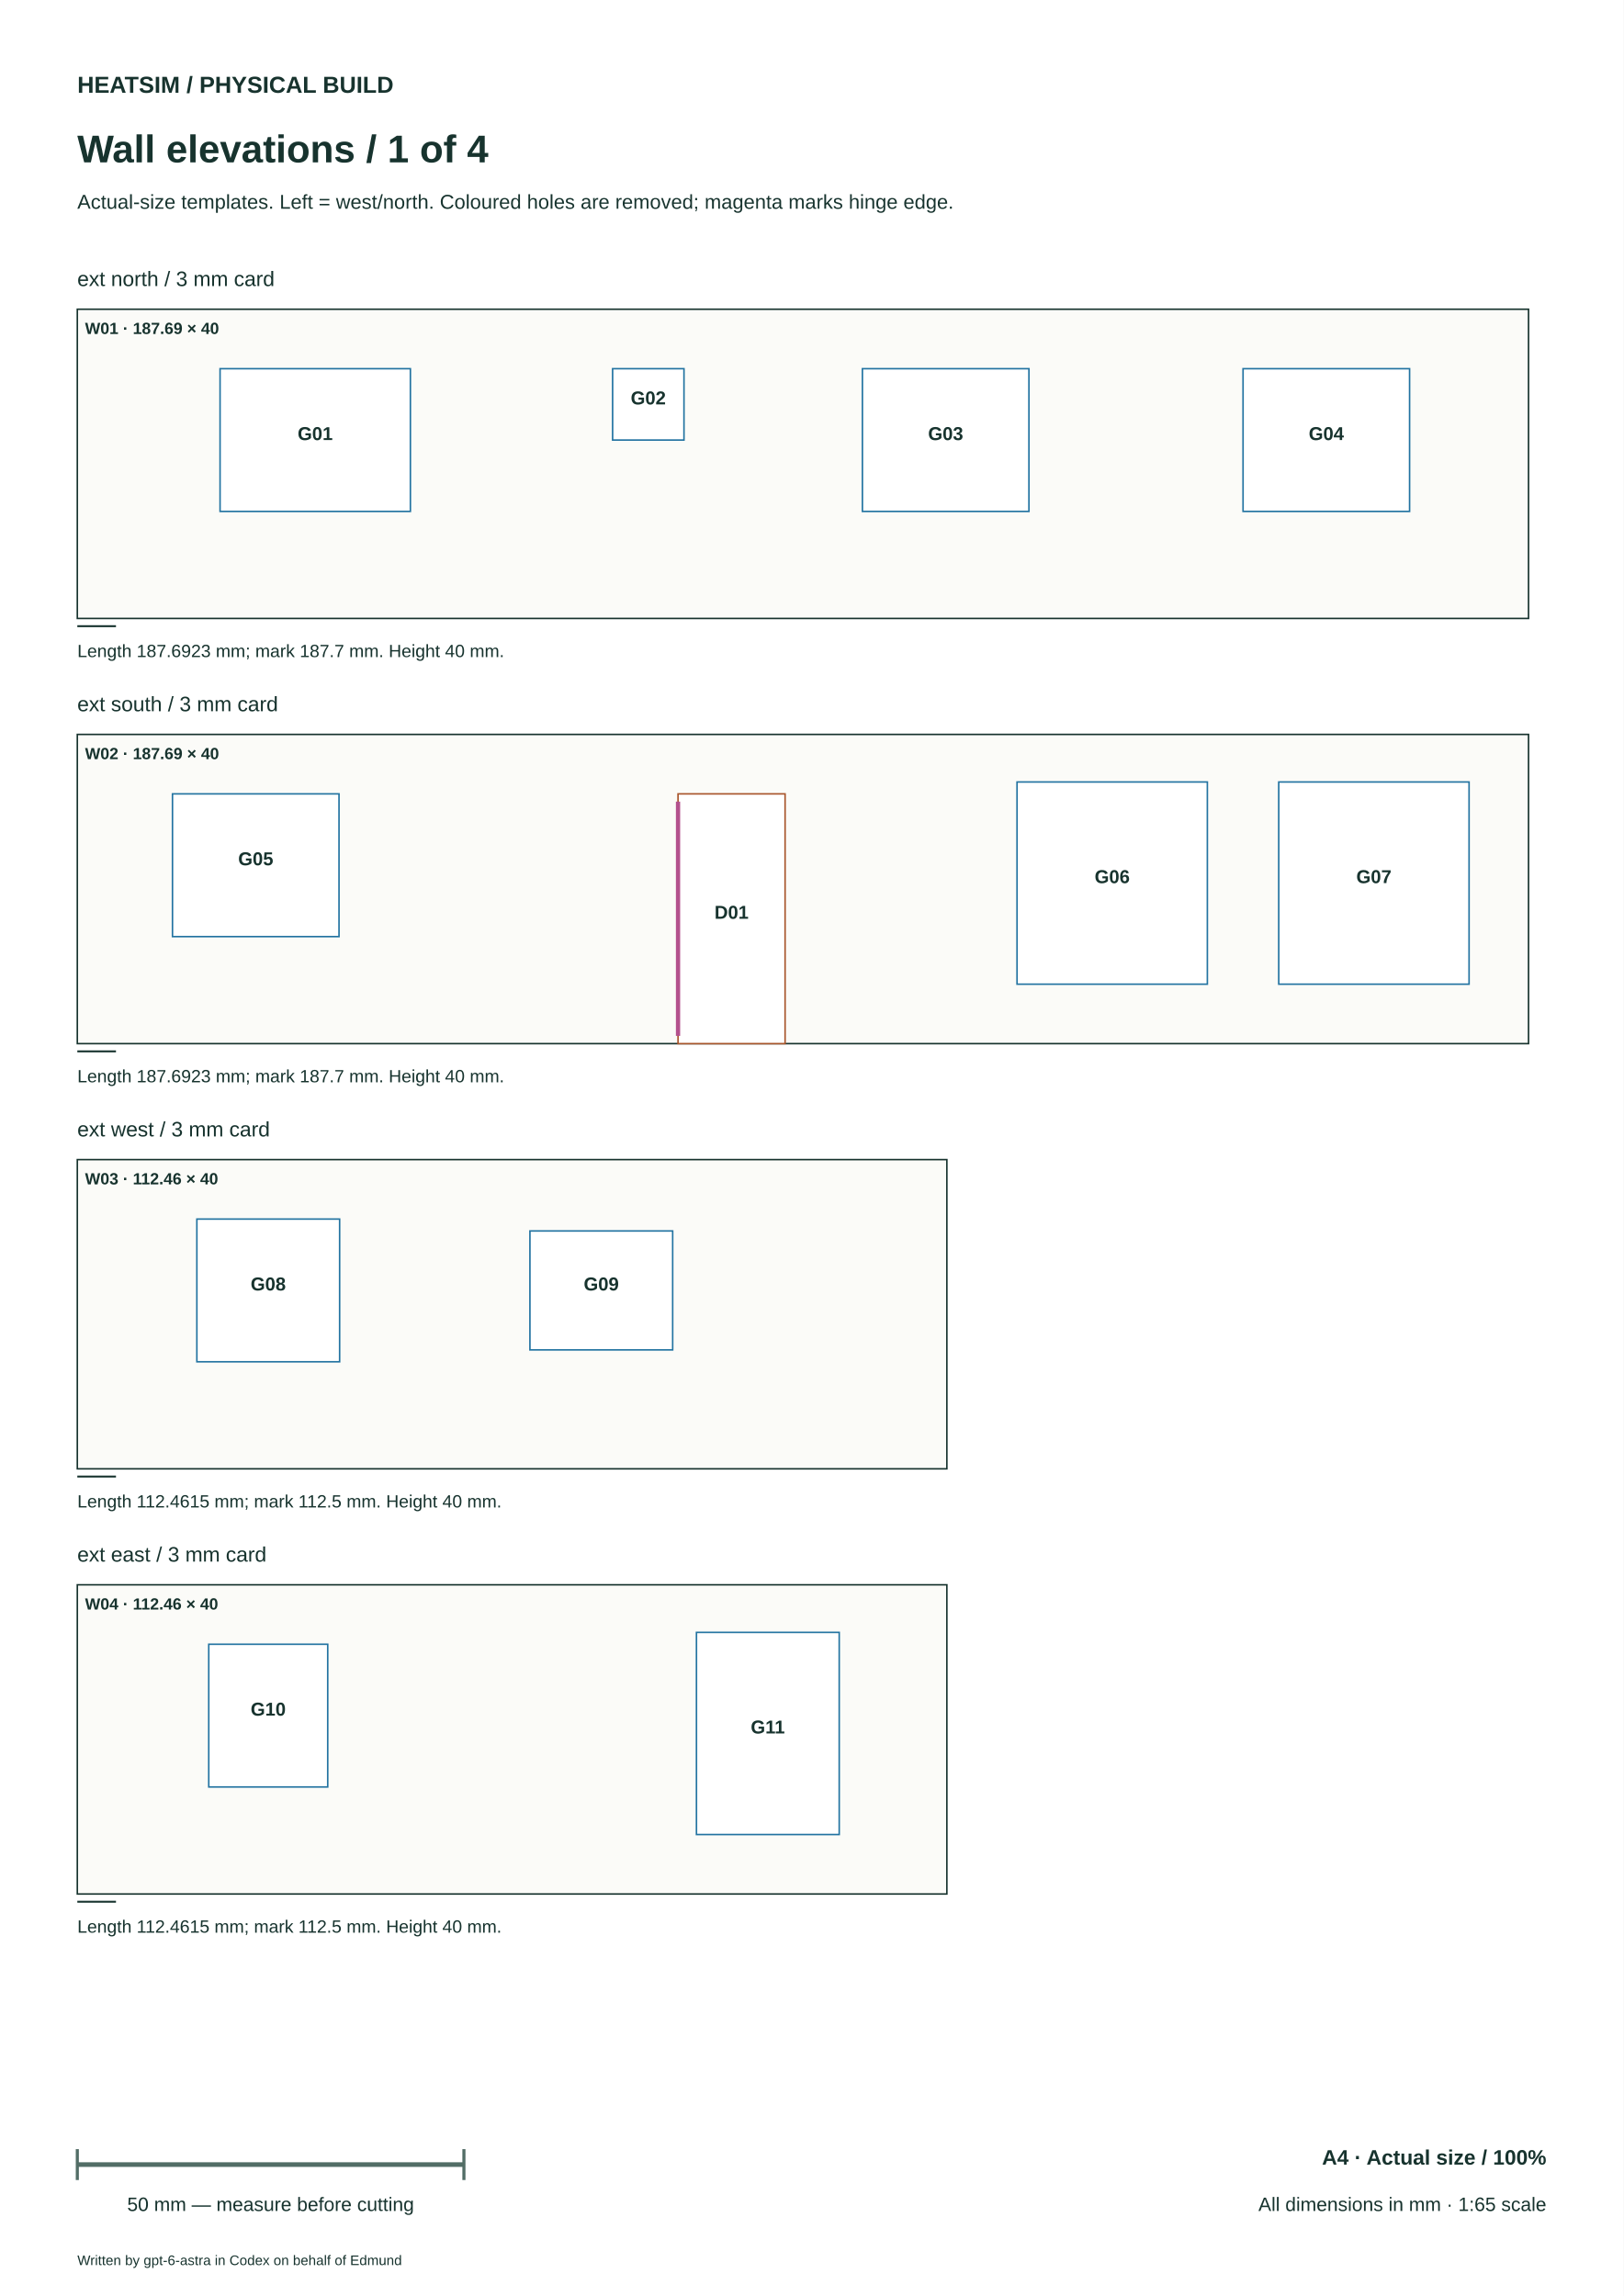
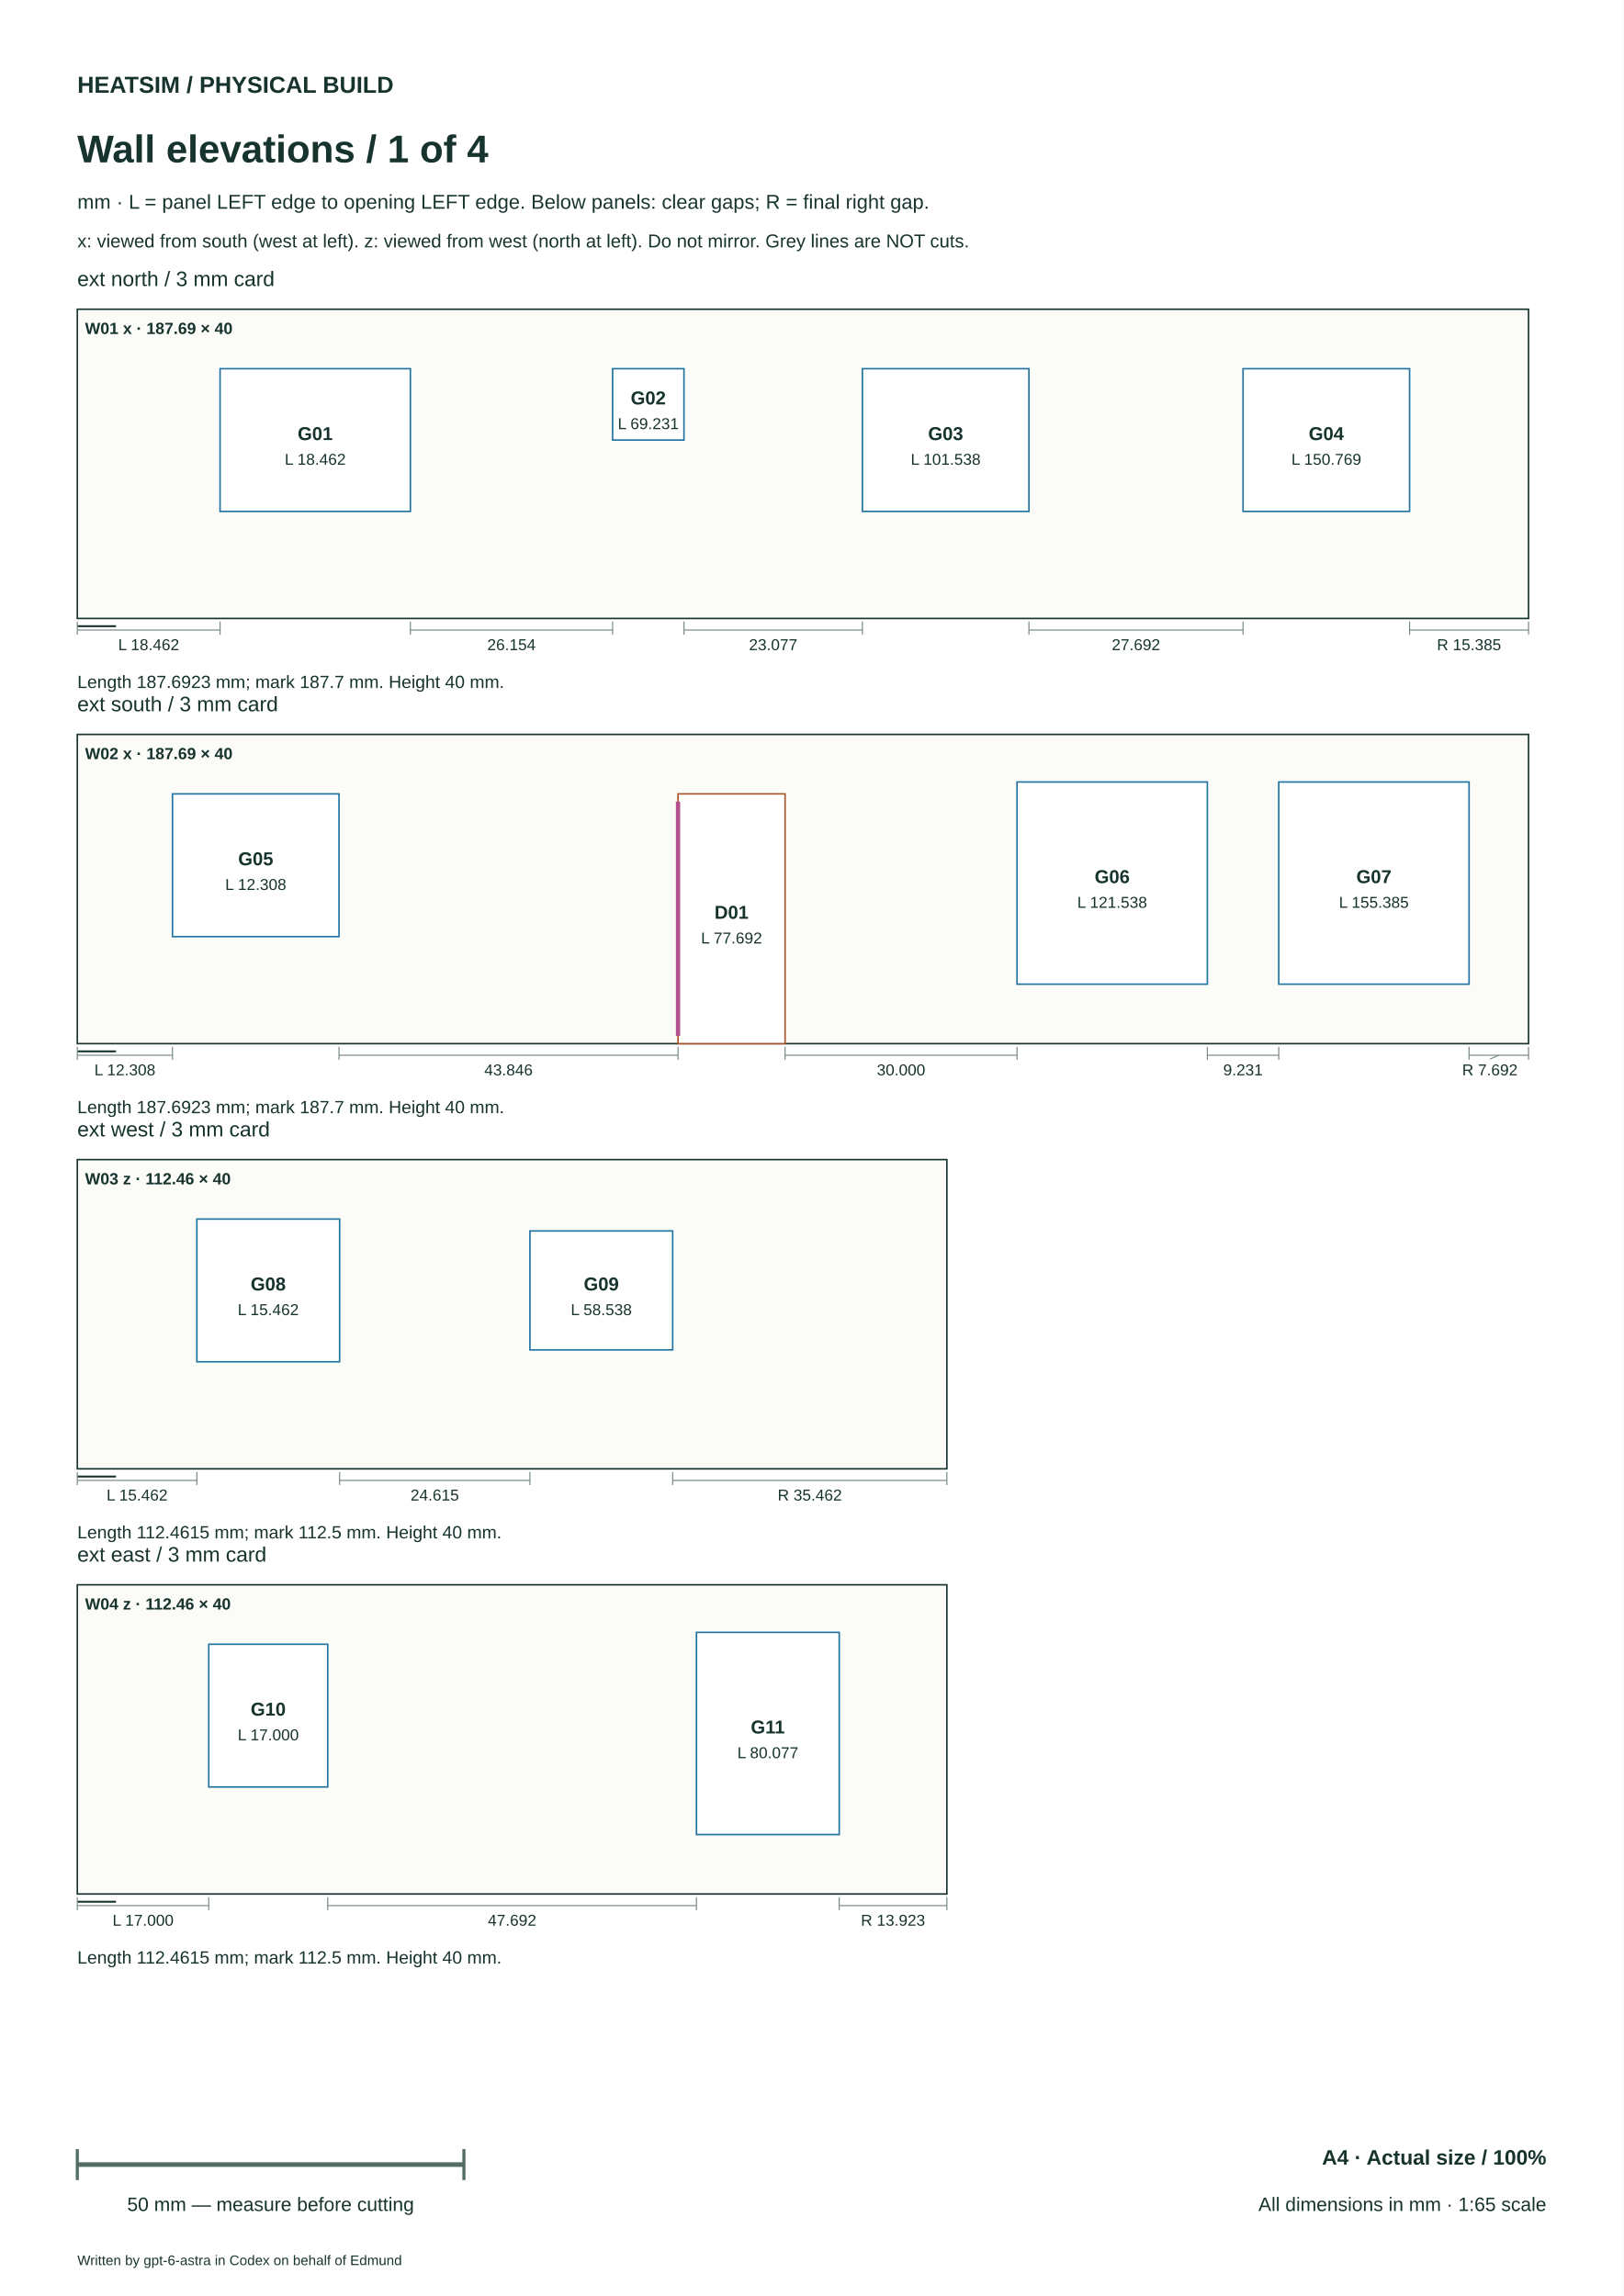
<svg xmlns="http://www.w3.org/2000/svg" width="210mm" height="297mm" viewBox="0 0 210 297">
  <rect width="210" height="297" fill="white" />
  <style>text{font-family:Arial,sans-serif;fill:#17332e}</style>
  <text x="10" y="12" font-size="3" text-anchor="start" font-weight="bold">HEATSIM / PHYSICAL BUILD</text>
  <text x="10" y="21" font-size="5" text-anchor="start" font-weight="bold">Wall elevations / 1 of 4</text>
-   <text x="10" y="27" font-size="2.6" text-anchor="start" font-weight="normal">Actual-size templates. Left = west/north. Coloured holes are removed; magenta marks hinge edge.</text>
+   <text x="10" y="27" font-size="2.6" text-anchor="start" font-weight="normal">mm · L = panel LEFT edge to opening LEFT edge. Below panels: clear gaps; R = final right gap.</text>
+   <text x="10" y="32" font-size="2.4" text-anchor="start" font-weight="normal">x: viewed from south (west at left). z: viewed from west (north at left). Do not mirror. Grey lines are NOT cuts.</text>
  <text x="10" y="37" font-size="2.7" text-anchor="start" font-weight="normal">ext north / 3 mm card</text>
  <rect x="10" y="40" width="187.692" height="40" fill="#fbfbf8" stroke="#17332e" stroke-width="0.2" stroke-dasharray="" />
-   <text x="11" y="43.2" font-size="2.1" text-anchor="start" font-weight="bold">W01 · 187.69 × 40</text>
+   <text x="11" y="43.2" font-size="2.1" text-anchor="start" font-weight="bold">W01 x · 187.69 × 40</text>
  <rect x="28.462" y="47.692" width="24.615" height="18.462" fill="#fff" stroke="#2273a1" stroke-width="0.2" stroke-dasharray="" />
  <text x="40.769" y="56.923" font-size="2.4" text-anchor="middle" font-weight="bold">G01</text>
  <rect x="79.231" y="47.692" width="9.231" height="9.231" fill="#fff" stroke="#2273a1" stroke-width="0.2" stroke-dasharray="" />
  <text x="83.846" y="52.308" font-size="2.4" text-anchor="middle" font-weight="bold">G02</text>
  <rect x="111.538" y="47.692" width="21.538" height="18.462" fill="#fff" stroke="#2273a1" stroke-width="0.2" stroke-dasharray="" />
  <text x="122.308" y="56.923" font-size="2.4" text-anchor="middle" font-weight="bold">G03</text>
  <rect x="160.769" y="47.692" width="21.538" height="18.462" fill="#fff" stroke="#2273a1" stroke-width="0.2" stroke-dasharray="" />
  <text x="171.538" y="56.923" font-size="2.4" text-anchor="middle" font-weight="bold">G04</text>
  <line x1="10" y1="81" x2="15" y2="81" stroke="#17332e" stroke-width="0.25" />
-   <text x="10" y="85" font-size="2.3" text-anchor="start" font-weight="normal">Length 187.6923 mm; mark 187.7 mm. Height 40 mm.</text>
+   <g class="measurement-annotations" data-panel="W01">
+     <text x="40.769" y="60.123" font-size="2.05" text-anchor="middle" font-weight="normal">L 18.462</text>
+     <text x="83.846" y="55.508" font-size="2.05" text-anchor="middle" font-weight="normal">L 69.231</text>
+     <text x="122.308" y="60.123" font-size="2.05" text-anchor="middle" font-weight="normal">L 101.538</text>
+     <text x="171.538" y="60.123" font-size="2.05" text-anchor="middle" font-weight="normal">L 150.769</text>
+     <line x1="10" y1="81.5" x2="28.462" y2="81.5" stroke="#778787" stroke-width="0.14" />
+     <line x1="10" y1="80.4" x2="10" y2="82.1" stroke="#778787" stroke-width="0.14" />
+     <line x1="28.462" y1="80.4" x2="28.462" y2="82.1" stroke="#778787" stroke-width="0.14" />
+     <text x="19.231" y="84.1" font-size="2.05" text-anchor="middle" font-weight="normal">L 18.462</text>
+     <line x1="53.077" y1="81.5" x2="79.231" y2="81.5" stroke="#778787" stroke-width="0.14" />
+     <line x1="53.077" y1="80.4" x2="53.077" y2="82.1" stroke="#778787" stroke-width="0.14" />
+     <line x1="79.231" y1="80.4" x2="79.231" y2="82.1" stroke="#778787" stroke-width="0.14" />
+     <text x="66.154" y="84.1" font-size="2.05" text-anchor="middle" font-weight="normal">26.154</text>
+     <line x1="88.462" y1="81.5" x2="111.538" y2="81.5" stroke="#778787" stroke-width="0.14" />
+     <line x1="88.462" y1="80.4" x2="88.462" y2="82.1" stroke="#778787" stroke-width="0.14" />
+     <line x1="111.538" y1="80.4" x2="111.538" y2="82.1" stroke="#778787" stroke-width="0.14" />
+     <text x="100" y="84.1" font-size="2.05" text-anchor="middle" font-weight="normal">23.077</text>
+     <line x1="133.077" y1="81.5" x2="160.769" y2="81.5" stroke="#778787" stroke-width="0.14" />
+     <line x1="133.077" y1="80.4" x2="133.077" y2="82.1" stroke="#778787" stroke-width="0.14" />
+     <line x1="160.769" y1="80.4" x2="160.769" y2="82.1" stroke="#778787" stroke-width="0.14" />
+     <text x="146.923" y="84.1" font-size="2.05" text-anchor="middle" font-weight="normal">27.692</text>
+     <line x1="182.308" y1="81.5" x2="197.692" y2="81.5" stroke="#778787" stroke-width="0.14" />
+     <line x1="182.308" y1="80.4" x2="182.308" y2="82.1" stroke="#778787" stroke-width="0.14" />
+     <line x1="197.692" y1="80.4" x2="197.692" y2="82.1" stroke="#778787" stroke-width="0.14" />
+     <text x="190" y="84.1" font-size="2.05" text-anchor="middle" font-weight="normal">R 15.385</text>
+   </g>
+   <text x="10" y="89" font-size="2.3" text-anchor="start" font-weight="normal">Length 187.6923 mm; mark 187.7 mm. Height 40 mm.</text>
  <text x="10" y="92" font-size="2.7" text-anchor="start" font-weight="normal">ext south / 3 mm card</text>
  <rect x="10" y="95" width="187.692" height="40" fill="#fbfbf8" stroke="#17332e" stroke-width="0.2" stroke-dasharray="" />
-   <text x="11" y="98.2" font-size="2.1" text-anchor="start" font-weight="bold">W02 · 187.69 × 40</text>
+   <text x="11" y="98.2" font-size="2.1" text-anchor="start" font-weight="bold">W02 x · 187.69 × 40</text>
  <rect x="22.308" y="102.692" width="21.538" height="18.462" fill="#fff" stroke="#2273a1" stroke-width="0.2" stroke-dasharray="" />
  <text x="33.077" y="111.923" font-size="2.4" text-anchor="middle" font-weight="bold">G05</text>
  <rect x="87.692" y="102.692" width="13.846" height="32.308" fill="#fff" stroke="#a8552b" stroke-width="0.2" stroke-dasharray="" />
  <text x="94.615" y="118.846" font-size="2.4" text-anchor="middle" font-weight="bold">D01</text>
  <line x1="87.692" y1="103.692" x2="87.692" y2="134" stroke="#b3518d" stroke-width="0.55" />
  <rect x="131.538" y="101.154" width="24.615" height="26.154" fill="#fff" stroke="#2273a1" stroke-width="0.2" stroke-dasharray="" />
  <text x="143.846" y="114.231" font-size="2.4" text-anchor="middle" font-weight="bold">G06</text>
  <rect x="165.385" y="101.154" width="24.615" height="26.154" fill="#fff" stroke="#2273a1" stroke-width="0.2" stroke-dasharray="" />
  <text x="177.692" y="114.231" font-size="2.4" text-anchor="middle" font-weight="bold">G07</text>
  <line x1="10" y1="136" x2="15" y2="136" stroke="#17332e" stroke-width="0.25" />
-   <text x="10" y="140" font-size="2.3" text-anchor="start" font-weight="normal">Length 187.6923 mm; mark 187.7 mm. Height 40 mm.</text>
+   <g class="measurement-annotations" data-panel="W02">
+     <text x="33.077" y="115.123" font-size="2.05" text-anchor="middle" font-weight="normal">L 12.308</text>
+     <text x="94.615" y="122.046" font-size="2.05" text-anchor="middle" font-weight="normal">L 77.692</text>
+     <text x="143.846" y="117.431" font-size="2.05" text-anchor="middle" font-weight="normal">L 121.538</text>
+     <text x="177.692" y="117.431" font-size="2.05" text-anchor="middle" font-weight="normal">L 155.385</text>
+     <line x1="10" y1="136.5" x2="22.308" y2="136.5" stroke="#778787" stroke-width="0.14" />
+     <line x1="10" y1="135.4" x2="10" y2="137.1" stroke="#778787" stroke-width="0.14" />
+     <line x1="22.308" y1="135.4" x2="22.308" y2="137.1" stroke="#778787" stroke-width="0.14" />
+     <text x="16.154" y="139.1" font-size="2.05" text-anchor="middle" font-weight="normal">L 12.308</text>
+     <line x1="43.846" y1="136.5" x2="87.692" y2="136.5" stroke="#778787" stroke-width="0.14" />
+     <line x1="43.846" y1="135.4" x2="43.846" y2="137.1" stroke="#778787" stroke-width="0.14" />
+     <line x1="87.692" y1="135.4" x2="87.692" y2="137.1" stroke="#778787" stroke-width="0.14" />
+     <text x="65.769" y="139.1" font-size="2.05" text-anchor="middle" font-weight="normal">43.846</text>
+     <line x1="101.538" y1="136.5" x2="131.538" y2="136.5" stroke="#778787" stroke-width="0.14" />
+     <line x1="101.538" y1="135.4" x2="101.538" y2="137.1" stroke="#778787" stroke-width="0.14" />
+     <line x1="131.538" y1="135.4" x2="131.538" y2="137.1" stroke="#778787" stroke-width="0.14" />
+     <text x="116.538" y="139.1" font-size="2.05" text-anchor="middle" font-weight="normal">30.000</text>
+     <line x1="156.154" y1="136.5" x2="165.385" y2="136.5" stroke="#778787" stroke-width="0.14" />
+     <line x1="156.154" y1="135.4" x2="156.154" y2="137.1" stroke="#778787" stroke-width="0.14" />
+     <line x1="165.385" y1="135.4" x2="165.385" y2="137.1" stroke="#778787" stroke-width="0.14" />
+     <text x="160.769" y="139.1" font-size="2.05" text-anchor="middle" font-weight="normal">9.231</text>
+     <line x1="190" y1="136.5" x2="197.692" y2="136.5" stroke="#778787" stroke-width="0.14" />
+     <line x1="190" y1="135.4" x2="190" y2="137.1" stroke="#778787" stroke-width="0.14" />
+     <line x1="197.692" y1="135.4" x2="197.692" y2="137.1" stroke="#778787" stroke-width="0.14" />
+     <line x1="193.846" y1="136.5" x2="192.692" y2="137" stroke="#778787" stroke-width="0.14" />
+     <text x="192.692" y="139.1" font-size="2.05" text-anchor="middle" font-weight="normal">R 7.692</text>
+   </g>
+   <text x="10" y="144" font-size="2.3" text-anchor="start" font-weight="normal">Length 187.6923 mm; mark 187.7 mm. Height 40 mm.</text>
  <text x="10" y="147" font-size="2.7" text-anchor="start" font-weight="normal">ext west / 3 mm card</text>
  <rect x="10" y="150" width="112.462" height="40" fill="#fbfbf8" stroke="#17332e" stroke-width="0.2" stroke-dasharray="" />
-   <text x="11" y="153.2" font-size="2.1" text-anchor="start" font-weight="bold">W03 · 112.46 × 40</text>
+   <text x="11" y="153.2" font-size="2.1" text-anchor="start" font-weight="bold">W03 z · 112.46 × 40</text>
  <rect x="25.462" y="157.692" width="18.462" height="18.462" fill="#fff" stroke="#2273a1" stroke-width="0.2" stroke-dasharray="" />
  <text x="34.692" y="166.923" font-size="2.4" text-anchor="middle" font-weight="bold">G08</text>
  <rect x="68.538" y="159.231" width="18.462" height="15.385" fill="#fff" stroke="#2273a1" stroke-width="0.2" stroke-dasharray="" />
  <text x="77.769" y="166.923" font-size="2.4" text-anchor="middle" font-weight="bold">G09</text>
  <line x1="10" y1="191" x2="15" y2="191" stroke="#17332e" stroke-width="0.25" />
-   <text x="10" y="195" font-size="2.3" text-anchor="start" font-weight="normal">Length 112.4615 mm; mark 112.5 mm. Height 40 mm.</text>
+   <g class="measurement-annotations" data-panel="W03">
+     <text x="34.692" y="170.123" font-size="2.05" text-anchor="middle" font-weight="normal">L 15.462</text>
+     <text x="77.769" y="170.123" font-size="2.05" text-anchor="middle" font-weight="normal">L 58.538</text>
+     <line x1="10" y1="191.5" x2="25.462" y2="191.5" stroke="#778787" stroke-width="0.14" />
+     <line x1="10" y1="190.4" x2="10" y2="192.1" stroke="#778787" stroke-width="0.14" />
+     <line x1="25.462" y1="190.4" x2="25.462" y2="192.1" stroke="#778787" stroke-width="0.14" />
+     <text x="17.731" y="194.1" font-size="2.05" text-anchor="middle" font-weight="normal">L 15.462</text>
+     <line x1="43.923" y1="191.5" x2="68.538" y2="191.5" stroke="#778787" stroke-width="0.14" />
+     <line x1="43.923" y1="190.4" x2="43.923" y2="192.1" stroke="#778787" stroke-width="0.14" />
+     <line x1="68.538" y1="190.4" x2="68.538" y2="192.1" stroke="#778787" stroke-width="0.14" />
+     <text x="56.231" y="194.1" font-size="2.05" text-anchor="middle" font-weight="normal">24.615</text>
+     <line x1="87" y1="191.5" x2="122.462" y2="191.5" stroke="#778787" stroke-width="0.14" />
+     <line x1="87" y1="190.4" x2="87" y2="192.1" stroke="#778787" stroke-width="0.14" />
+     <line x1="122.462" y1="190.4" x2="122.462" y2="192.1" stroke="#778787" stroke-width="0.14" />
+     <text x="104.731" y="194.1" font-size="2.05" text-anchor="middle" font-weight="normal">R 35.462</text>
+   </g>
+   <text x="10" y="199" font-size="2.3" text-anchor="start" font-weight="normal">Length 112.4615 mm; mark 112.5 mm. Height 40 mm.</text>
  <text x="10" y="202" font-size="2.7" text-anchor="start" font-weight="normal">ext east / 3 mm card</text>
  <rect x="10" y="205" width="112.462" height="40" fill="#fbfbf8" stroke="#17332e" stroke-width="0.2" stroke-dasharray="" />
-   <text x="11" y="208.2" font-size="2.1" text-anchor="start" font-weight="bold">W04 · 112.46 × 40</text>
+   <text x="11" y="208.2" font-size="2.1" text-anchor="start" font-weight="bold">W04 z · 112.46 × 40</text>
  <rect x="27" y="212.692" width="15.385" height="18.462" fill="#fff" stroke="#2273a1" stroke-width="0.2" stroke-dasharray="" />
  <text x="34.692" y="221.923" font-size="2.4" text-anchor="middle" font-weight="bold">G10</text>
  <rect x="90.077" y="211.154" width="18.462" height="26.154" fill="#fff" stroke="#2273a1" stroke-width="0.2" stroke-dasharray="" />
  <text x="99.308" y="224.231" font-size="2.4" text-anchor="middle" font-weight="bold">G11</text>
  <line x1="10" y1="246" x2="15" y2="246" stroke="#17332e" stroke-width="0.25" />
-   <text x="10" y="250" font-size="2.3" text-anchor="start" font-weight="normal">Length 112.4615 mm; mark 112.5 mm. Height 40 mm.</text>
+   <g class="measurement-annotations" data-panel="W04">
+     <text x="34.692" y="225.123" font-size="2.05" text-anchor="middle" font-weight="normal">L 17.000</text>
+     <text x="99.308" y="227.431" font-size="2.05" text-anchor="middle" font-weight="normal">L 80.077</text>
+     <line x1="10" y1="246.5" x2="27" y2="246.5" stroke="#778787" stroke-width="0.14" />
+     <line x1="10" y1="245.4" x2="10" y2="247.1" stroke="#778787" stroke-width="0.14" />
+     <line x1="27" y1="245.4" x2="27" y2="247.1" stroke="#778787" stroke-width="0.14" />
+     <text x="18.5" y="249.1" font-size="2.05" text-anchor="middle" font-weight="normal">L 17.000</text>
+     <line x1="42.385" y1="246.5" x2="90.077" y2="246.5" stroke="#778787" stroke-width="0.14" />
+     <line x1="42.385" y1="245.4" x2="42.385" y2="247.1" stroke="#778787" stroke-width="0.14" />
+     <line x1="90.077" y1="245.4" x2="90.077" y2="247.1" stroke="#778787" stroke-width="0.14" />
+     <text x="66.231" y="249.1" font-size="2.05" text-anchor="middle" font-weight="normal">47.692</text>
+     <line x1="108.538" y1="246.5" x2="122.462" y2="246.5" stroke="#778787" stroke-width="0.14" />
+     <line x1="108.538" y1="245.4" x2="108.538" y2="247.1" stroke="#778787" stroke-width="0.14" />
+     <line x1="122.462" y1="245.4" x2="122.462" y2="247.1" stroke="#778787" stroke-width="0.14" />
+     <text x="115.5" y="249.1" font-size="2.05" text-anchor="middle" font-weight="normal">R 13.923</text>
+   </g>
+   <text x="10" y="254" font-size="2.3" text-anchor="start" font-weight="normal">Length 112.4615 mm; mark 112.5 mm. Height 40 mm.</text>
  <line x1="10" y1="280" x2="60" y2="280" stroke="#526d66" stroke-width="0.6" />
  <line x1="10" y1="278" x2="10" y2="282" stroke="#526d66" stroke-width="0.4" />
  <line x1="60" y1="278" x2="60" y2="282" stroke="#526d66" stroke-width="0.4" />
  <text x="35" y="286" font-size="2.5" text-anchor="middle" font-weight="normal">50 mm — measure before cutting</text>
  <text x="200" y="280" font-size="2.7" text-anchor="end" font-weight="bold">A4 · Actual size / 100%</text>
  <text x="200" y="286" font-size="2.5" text-anchor="end" font-weight="normal">All dimensions in mm · 1:65 scale</text>
  <text x="10" y="293" font-size="1.8" text-anchor="start" font-weight="normal">Written by gpt-6-astra in Codex on behalf of Edmund</text>
</svg>
